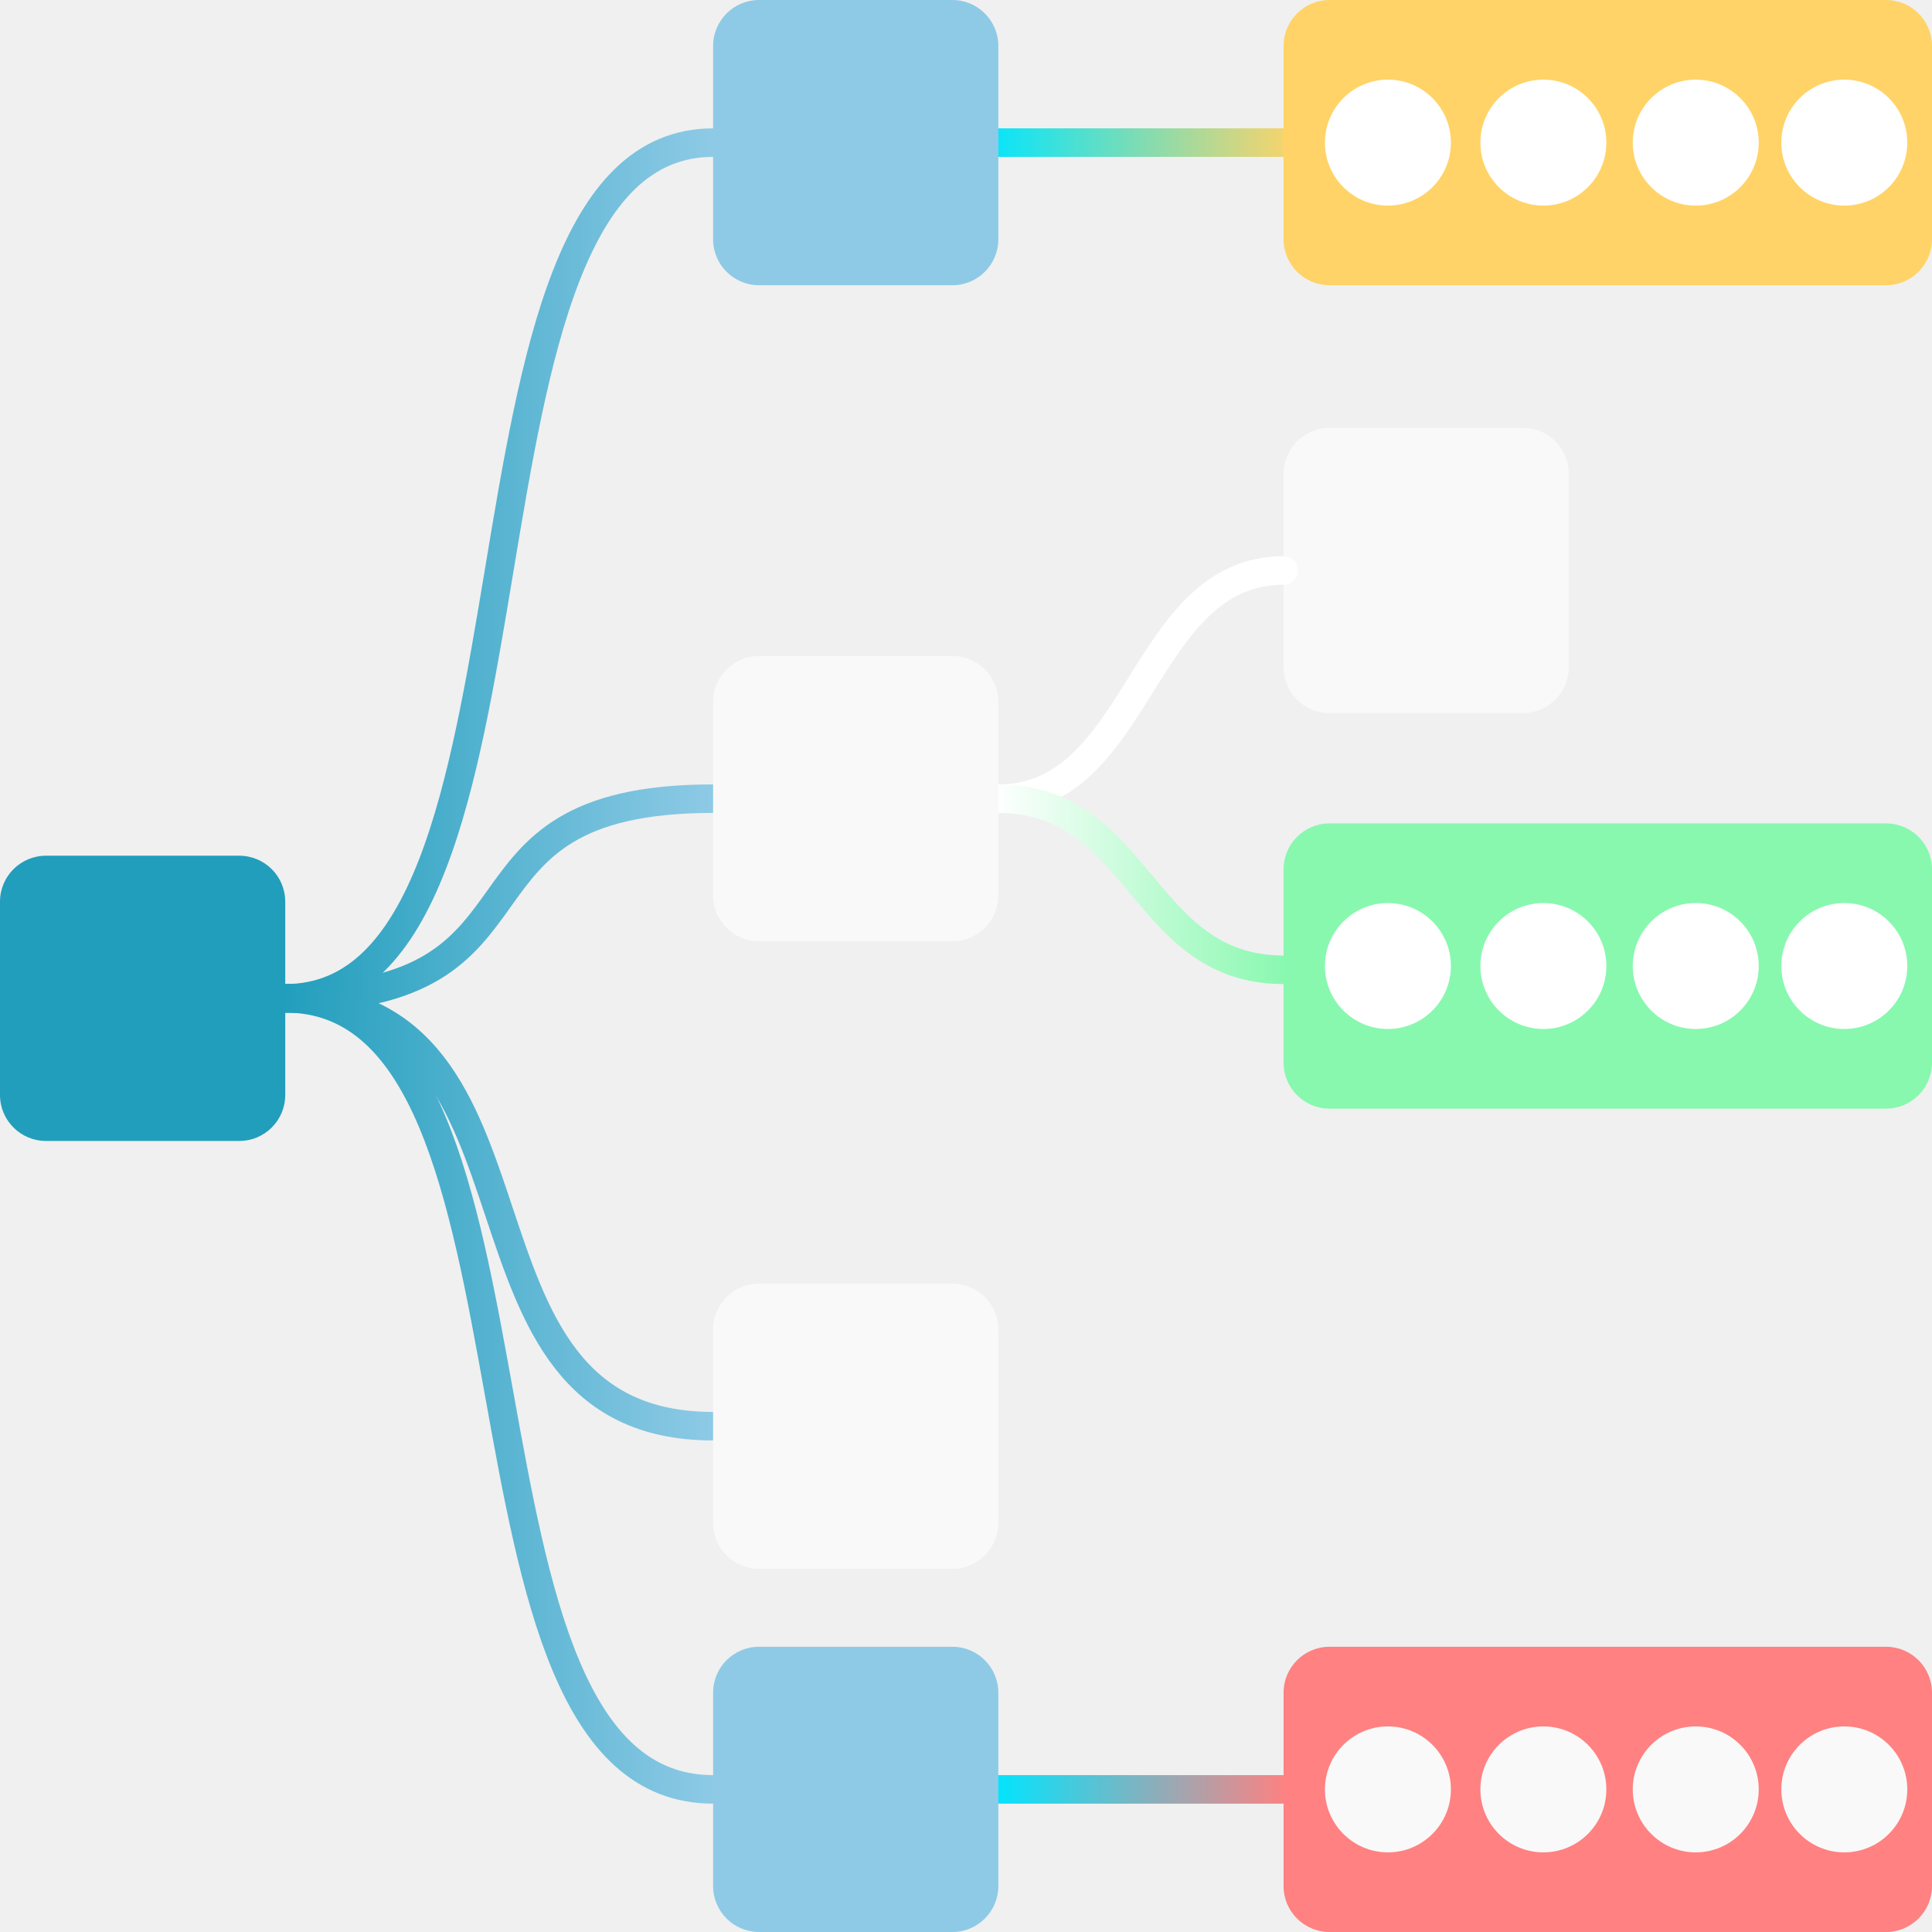
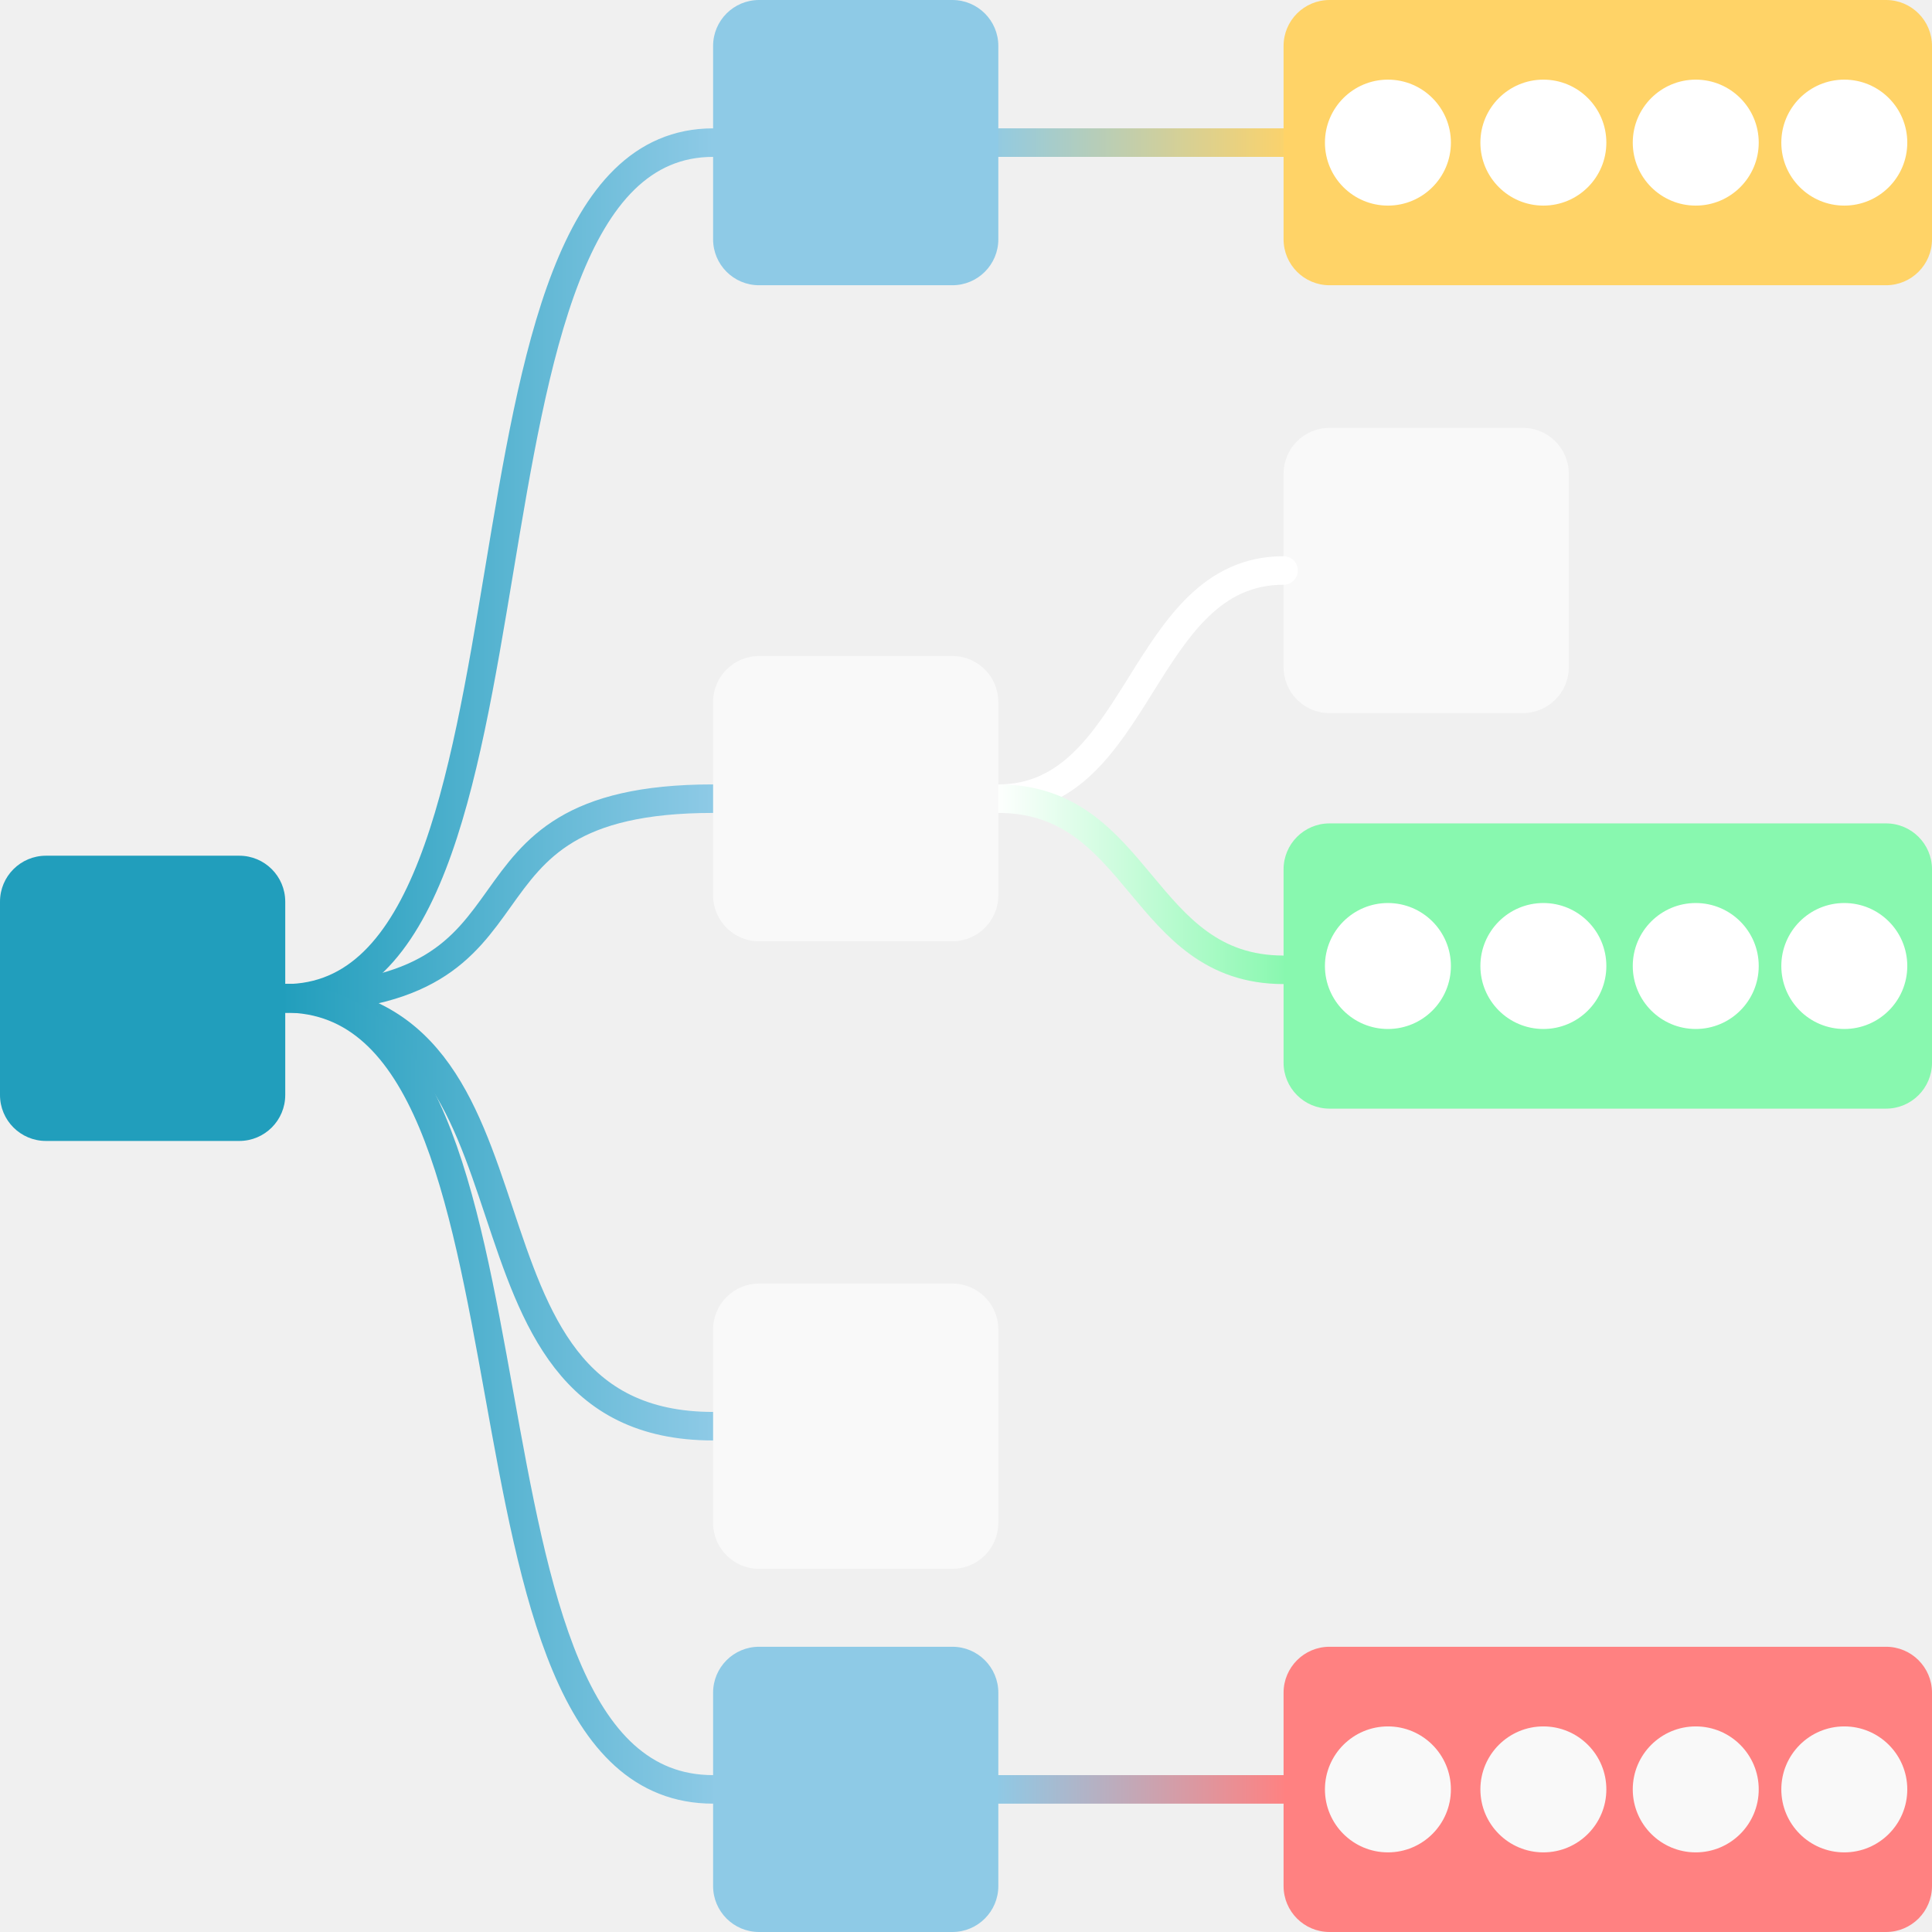
<svg xmlns="http://www.w3.org/2000/svg" xmlns:xlink="http://www.w3.org/1999/xlink" width="256" height="256" viewBox="0 0 67.733 67.733" version="1.1" id="svg1" xml:space="preserve">
  <defs id="defs1">
    <linearGradient id="linearGradient2">
-       <stop style="stop-color:#00e5ff;stop-opacity:1;" offset="0" id="stop4" />
+       <stop style="stop-color:#8ecae6;stop-opacity:1;" offset="0" id="stop4" />
      <stop style="stop-color:#ffd367;stop-opacity:1;" offset="1" id="stop5" />
    </linearGradient>
    <linearGradient id="linearGradient3">
-       <stop style="stop-color:#00e5ff;stop-opacity:1;" offset="0" id="stop2" />
+       <stop style="stop-color:#8ecae6;stop-opacity:1;" offset="0" id="stop2" />
      <stop style="stop-color:#ff8181;stop-opacity:1;" offset="1" id="stop3" />
    </linearGradient>
    <linearGradient id="linearGradient15">
      <stop style="stop-color:#219ebc;stop-opacity:1;" offset="0" id="stop14" />
      <stop style="stop-color:#8ecae6;stop-opacity:1;" offset="1" id="stop15" />
    </linearGradient>
    <linearGradient id="linearGradient13">
      <stop style="stop-color:#ffffff;stop-opacity:1;" offset="0" id="stop12" />
      <stop style="stop-color:#88f8af;stop-opacity:1;" offset="1" id="stop13" />
    </linearGradient>
    <linearGradient id="linearGradient56">
      <stop style="stop-color:#ffffff;stop-opacity:1;" offset="0" id="stop56" />
      <stop style="stop-color:#ffffff;stop-opacity:1;" offset="1" id="stop57" />
    </linearGradient>
    <linearGradient xlink:href="#linearGradient15" id="linearGradient39" x1="10" y1="23.766" x2="25" y2="23.766" gradientUnits="userSpaceOnUse" />
    <linearGradient xlink:href="#linearGradient15" id="linearGradient41" x1="10" y1="36.766" x2="25" y2="36.766" gradientUnits="userSpaceOnUse" />
    <linearGradient xlink:href="#linearGradient15" id="linearGradient45" x1="10" y1="47.766" x2="25" y2="47.766" gradientUnits="userSpaceOnUse" />
    <linearGradient xlink:href="#linearGradient15" id="linearGradient47" x1="9.85" y1="54.633" x2="25.15" y2="54.633" gradientUnits="userSpaceOnUse" />
    <linearGradient xlink:href="#linearGradient13" id="linearGradient51" x1="34.85" y1="36.766" x2="45.15" y2="36.766" gradientUnits="userSpaceOnUse" />
    <linearGradient xlink:href="#linearGradient3" id="linearGradient53" x1="34.85" y1="68.499" x2="45.15" y2="68.499" gradientUnits="userSpaceOnUse" />
    <linearGradient xlink:href="#linearGradient56" id="linearGradient55" x1="35" y1="29.766" x2="45" y2="29.766" gradientUnits="userSpaceOnUse" />
    <linearGradient xlink:href="#linearGradient2" id="linearGradient5" x1="34.5" y1="10.766" x2="45.5" y2="10.766" gradientUnits="userSpaceOnUse" />
  </defs>
  <g id="layer2" style="display:inline" transform="translate(-2.852625e-7,-5.76595)">
    <rect style="fill:#f9f9f9;fill-opacity:1;stroke-width:1.49;stroke-linecap:round" id="rect15" width="10" height="10" x="45" y="20.766" ry="1.611" />
    <path style="fill:none;fill-opacity:1;stroke:url(#linearGradient39);stroke-width:1;stroke-linecap:round;stroke-dasharray:none;stroke-opacity:1" d="m 10,40.766 c 10,0 5,-30 15,-30" id="path31" />
    <path style="fill:none;fill-opacity:1;stroke:url(#linearGradient41);stroke-width:1;stroke-linecap:round;stroke-dasharray:none;stroke-opacity:1" d="m 10,40.766 c 10,0 5,-7 15,-7" id="path32" />
    <path style="fill:none;fill-opacity:1;stroke:url(#linearGradient45);stroke-width:1;stroke-linecap:round;stroke-dasharray:none;stroke-opacity:1" d="m 10,40.766 c 10,0 5,15 15,15" id="path33" />
    <path style="fill:none;fill-opacity:1;stroke:url(#linearGradient47);stroke-width:1;stroke-linecap:round;stroke-dasharray:none;stroke-opacity:1" d="m 10,40.766 c 10,0 5,27.733 15,27.733" id="path34" />
    <path style="fill:none;fill-opacity:1;stroke:url(#linearGradient55);stroke-width:1;stroke-linecap:round;stroke-dasharray:none;stroke-opacity:1" d="m 35,33.766 c 5,0 5,-8 10,-8" id="path35" />
    <path style="fill:none;fill-opacity:1;stroke:url(#linearGradient51);stroke-width:1;stroke-linecap:round;stroke-dasharray:none;stroke-opacity:1" d="m 35,33.766 c 5,0 5,6 10,6" id="path36" />
    <path style="fill:none;fill-opacity:1;stroke:url(#linearGradient5);stroke-width:1;stroke-linecap:round;stroke-dasharray:none;stroke-opacity:1" d="M 35,10.766 H 45" id="path37" />
    <path style="fill:none;fill-opacity:1;stroke:url(#linearGradient53);stroke-width:1;stroke-linecap:round;stroke-dasharray:none;stroke-opacity:1" d="M 35,68.499 H 45" id="path38" />
    <rect style="fill:#f9f9f9;fill-opacity:1;stroke-width:1.49;stroke-linecap:round" id="rect7" width="10" height="10" x="25" y="28.766" ry="1.611" />
    <rect style="fill:#8ecae6;fill-opacity:1;stroke-width:1.49;stroke-linecap:round" id="rect8" width="10" height="10" x="25" y="5.766" ry="1.611" />
    <rect style="fill:#f9f9f9;fill-opacity:1;stroke-width:1.49;stroke-linecap:round" id="rect9" width="10" height="10" x="25" y="50.766" ry="1.611" />
    <rect style="fill:#8ecae6;fill-opacity:1;stroke-width:1.49;stroke-linecap:round" id="rect12" width="10" height="10" x="25" y="63.499" ry="1.611" />
    <rect style="fill:#219ebc;fill-opacity:1;stroke-width:1.49;stroke-linecap:round" id="rect5" width="10" height="10" x="3.0712121e-07" y="35.766" ry="1.611" />
    <rect style="fill:#ffd367;fill-opacity:1;stroke-width:2.247;stroke-linecap:round" id="rect14" width="22.733" height="10" x="45" y="5.766" ry="1.611" />
    <g id="g23" transform="translate(-0.3416672)">
      <circle style="fill:#ffffff;fill-opacity:1;stroke-width:0.883;stroke-linecap:round" id="path21" cx="49" cy="10.766" r="2.208" />
      <circle style="fill:#ffffff;fill-opacity:1;stroke-width:0.883;stroke-linecap:round" id="circle21" cx="54.45" cy="10.766" r="2.208" />
      <circle style="fill:#ffffff;fill-opacity:1;stroke-width:0.883;stroke-linecap:round" id="circle22" cx="59.792" cy="10.766" r="2.208" />
      <circle style="fill:#ffffff;fill-opacity:1;stroke-width:0.883;stroke-linecap:round" id="circle23" cx="65" cy="10.766" r="2.208" />
    </g>
    <rect style="fill:#88f8af;stroke-width:2.247;stroke-linecap:round;fill-opacity:1" id="rect10" width="22.733" height="10" x="45" y="34.633" ry="1.611" />
    <g id="g27" transform="translate(-0.3416672,28.86666)">
      <circle style="fill:#ffffff;fill-opacity:1;stroke-width:0.883;stroke-linecap:round" id="circle24" cx="49" cy="10.766" r="2.208" />
      <circle style="fill:#ffffff;fill-opacity:1;stroke-width:0.883;stroke-linecap:round" id="circle25" cx="54.45" cy="10.766" r="2.208" />
      <circle style="fill:#ffffff;fill-opacity:1;stroke-width:0.883;stroke-linecap:round" id="circle26" cx="59.792" cy="10.766" r="2.208" />
      <circle style="fill:#ffffff;fill-opacity:1;stroke-width:0.883;stroke-linecap:round" id="circle27" cx="65" cy="10.766" r="2.208" />
    </g>
    <rect style="fill:#ff8181;stroke-width:2.247;stroke-linecap:round;fill-opacity:1" id="rect13" width="22.733" height="10" x="45" y="63.499" ry="1.611" />
    <g id="g31" transform="translate(-0.3416672,57.73333)" style="fill:#f9f9f9;fill-opacity:1">
      <circle style="fill:#f9f9f9;fill-opacity:1;stroke-width:0.883;stroke-linecap:round" id="circle28" cx="49" cy="10.766" r="2.208" />
      <circle style="fill:#f9f9f9;fill-opacity:1;stroke-width:0.883;stroke-linecap:round" id="circle29" cx="54.45" cy="10.766" r="2.208" />
      <circle style="fill:#f9f9f9;fill-opacity:1;stroke-width:0.883;stroke-linecap:round" id="circle30" cx="59.792" cy="10.766" r="2.208" />
      <circle style="fill:#f9f9f9;fill-opacity:1;stroke-width:0.883;stroke-linecap:round" id="circle31" cx="65" cy="10.766" r="2.208" />
    </g>
    <g id="g2" transform="translate(70,2.973111)">
      <g id="g1" transform="translate(-9.327282,5.265788)">
        <rect style="fill:#8ecae6;fill-opacity:1;stroke:none;stroke-width:0.8;stroke-linecap:round;stroke-linejoin:round" id="rect1" width="13.968" height="14.054" x="-92.657" y="-1.527" ry="0" />
        <rect style="fill:#219ebc;fill-opacity:1;stroke:none;stroke-width:0.8;stroke-linecap:round;stroke-linejoin:round" id="rect2" width="13.968" height="14.054" x="-92.657" y="12.527" ry="0" />
        <rect style="fill:#88f8af;fill-opacity:1;stroke:none;stroke-width:0.8;stroke-linecap:round;stroke-linejoin:round" id="rect3" width="13.968" height="14.054" x="-92.657" y="26.581" ry="0" />
        <rect style="fill:#ffd367;fill-opacity:1;stroke:none;stroke-width:0.8;stroke-linecap:round;stroke-linejoin:round" id="rect4" width="13.968" height="14.054" x="-92.657" y="40.635" ry="0" />
        <rect style="fill:#ff8181;fill-opacity:1;stroke:none;stroke-width:0.8;stroke-linecap:round;stroke-linejoin:round" id="rect5-3" width="13.968" height="14.054" x="-92.657" y="54.688" ry="0" />
      </g>
    </g>
  </g>
</svg>
